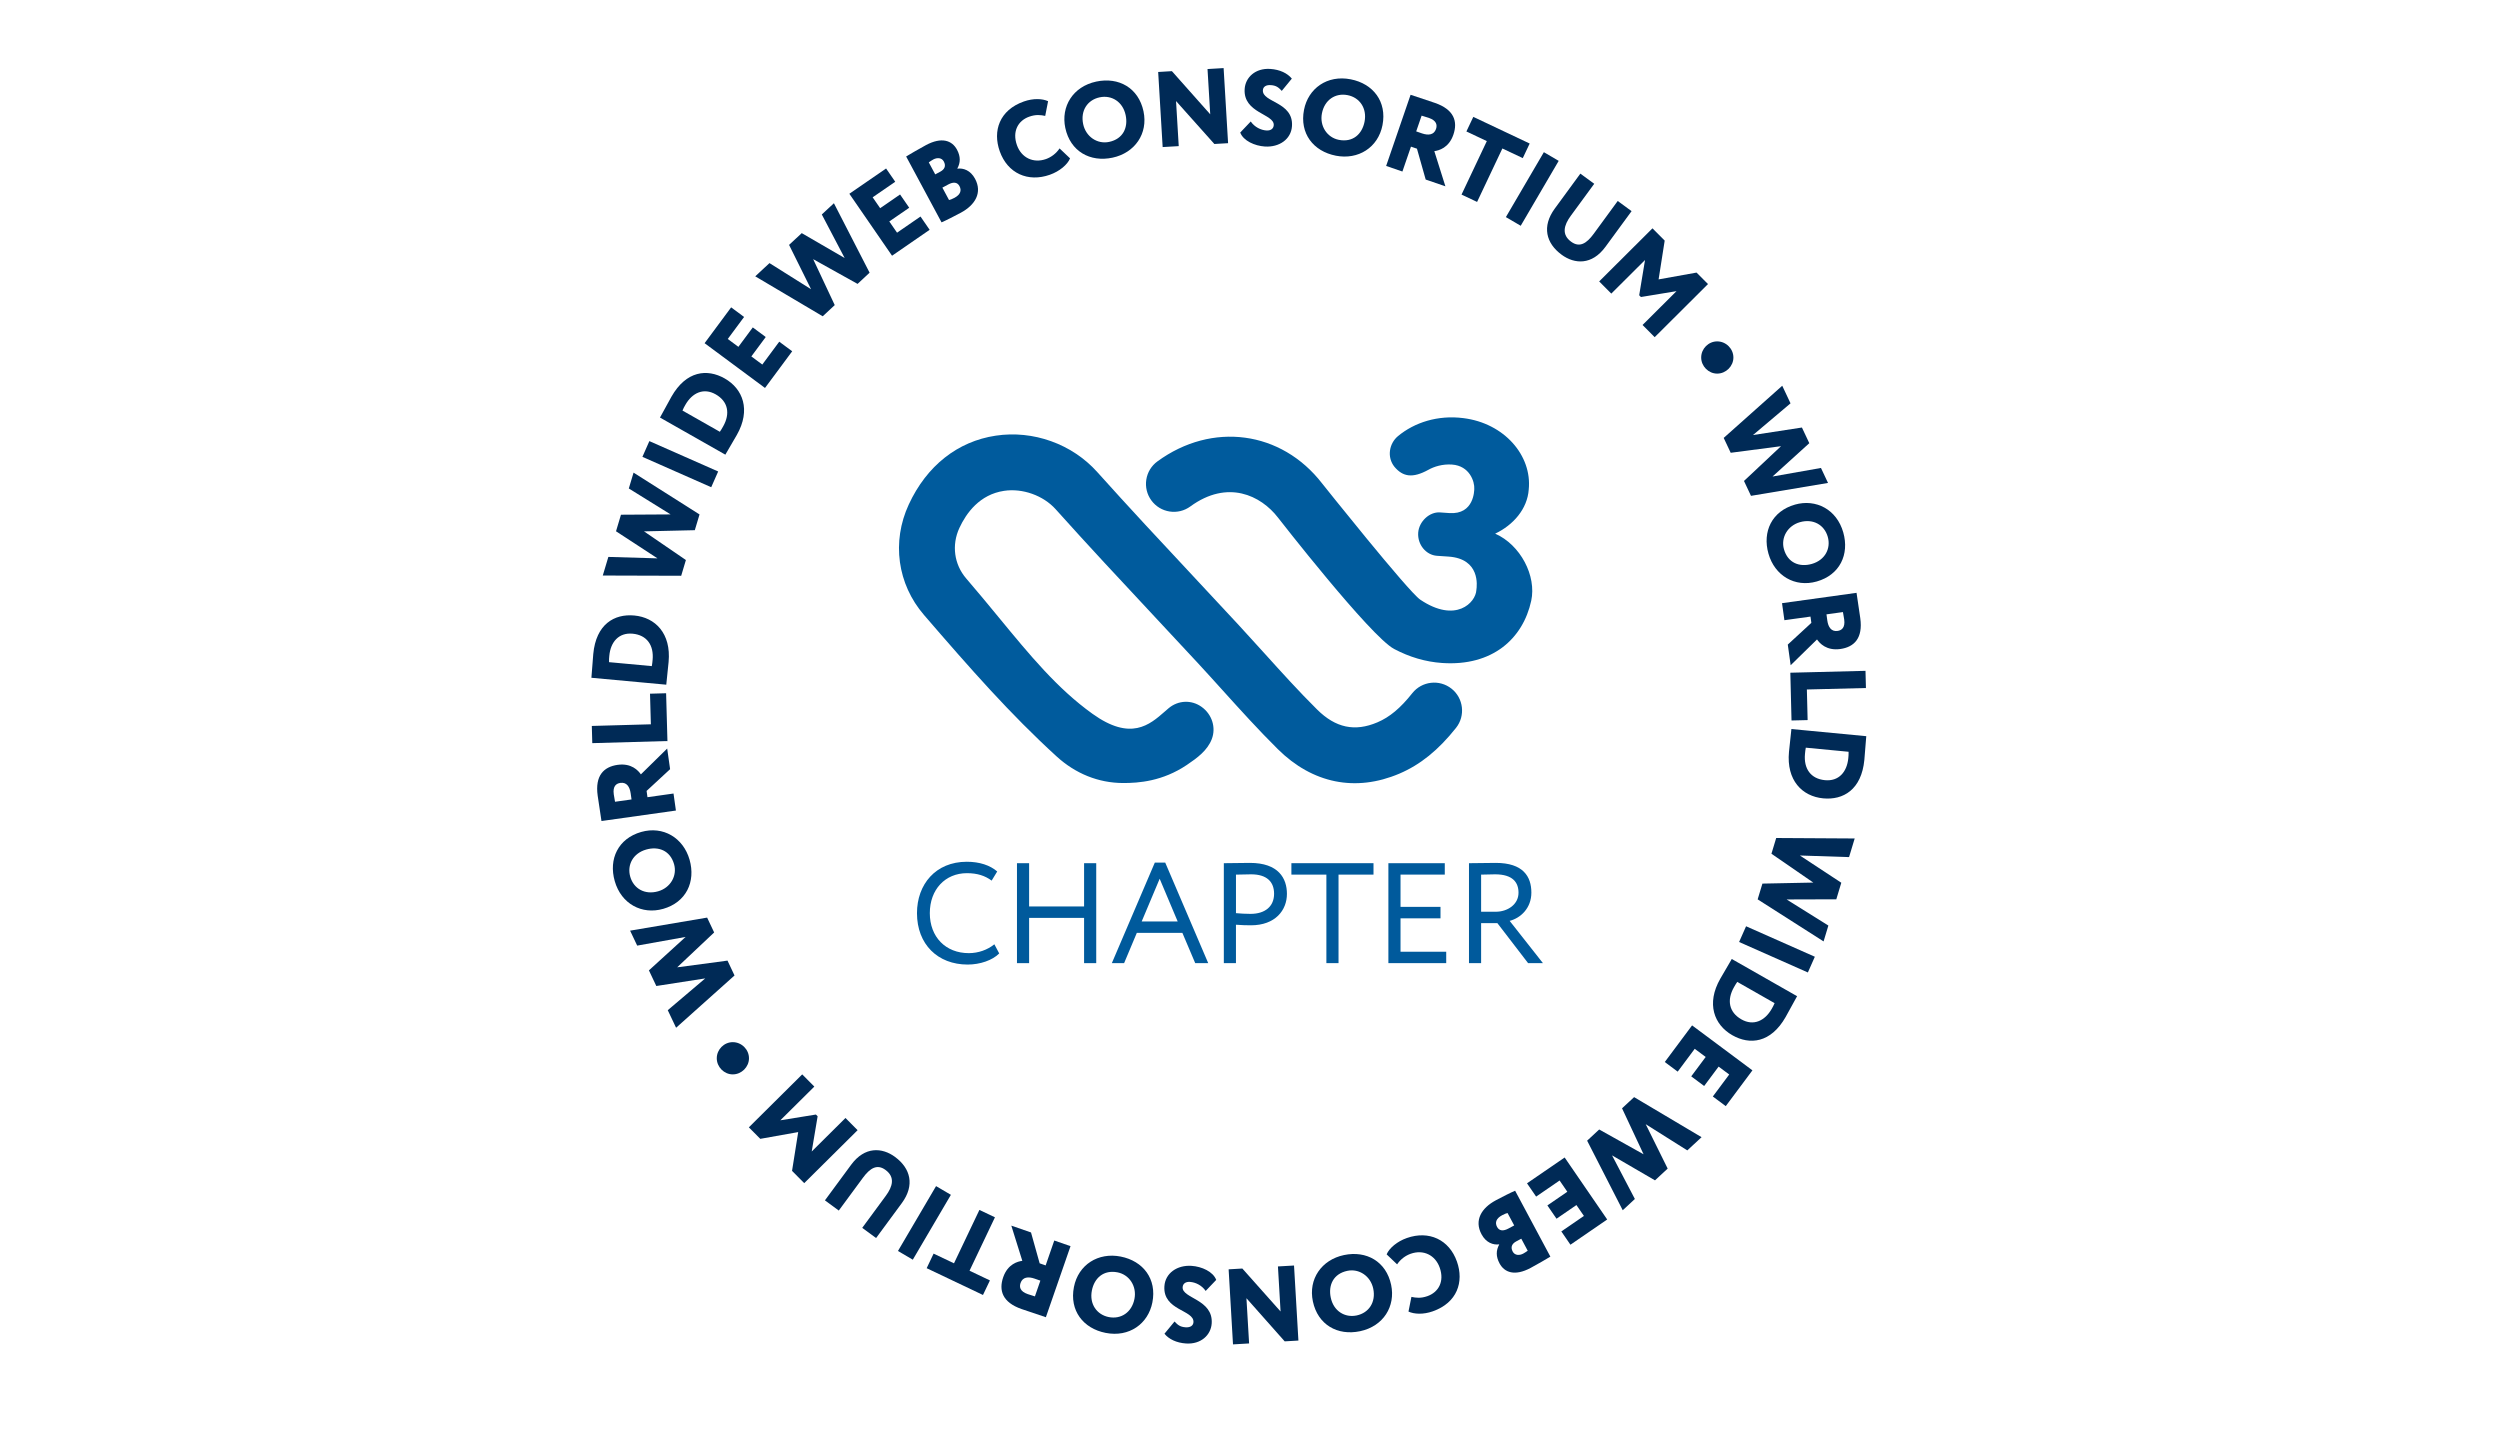
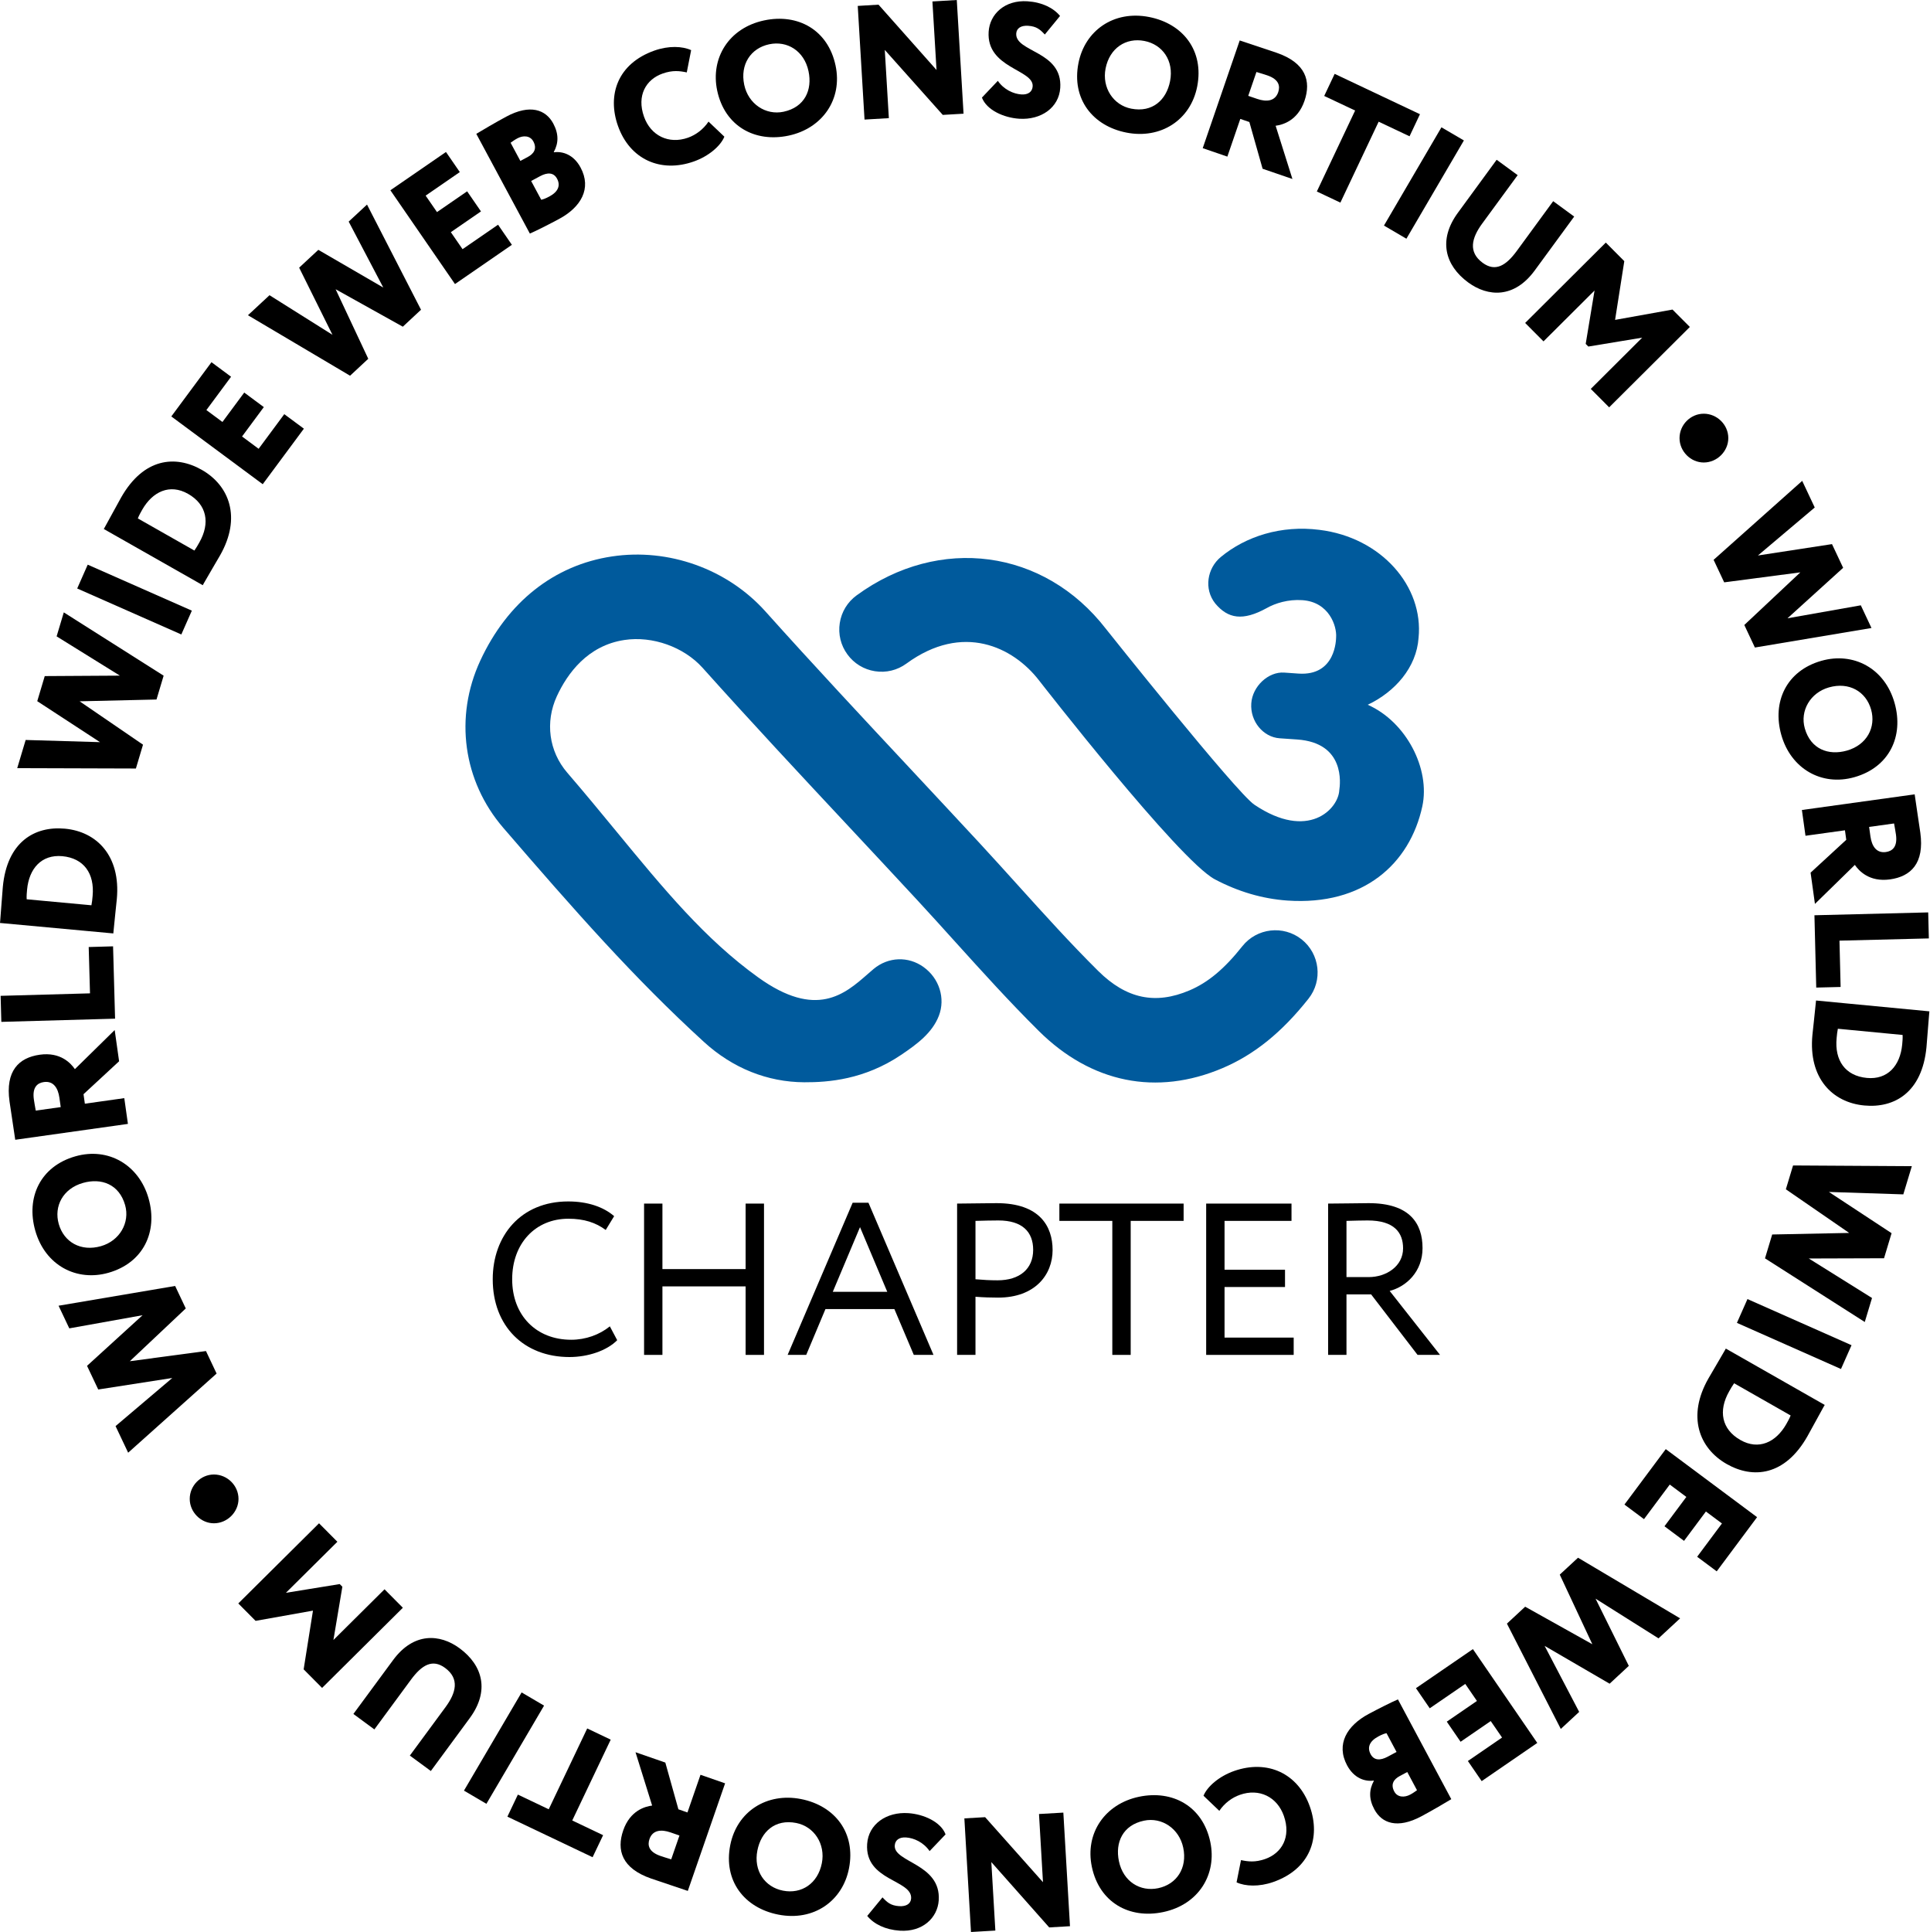
- <svg xmlns="http://www.w3.org/2000/svg" id="Layer_1" width="175" height="100" version="1.1" viewBox="0 0 175 100">
-   <defs>
-     <style>
-       .st0 {
-         fill: #005b9d;
-       }
- 
-       .st1 {
-         fill: #002a56;
-       }
- 
-       .st2 {
-         fill: #005a9c;
-       }
-     </style>
-   </defs>
-   <g>
-     <g>
-       <path class="st2" d="M69.946,66.74c-.47.479-1.34.779-2.209.779-2.099,0-3.548-1.419-3.548-3.598,0-2.009,1.299-3.598,3.488-3.598.899,0,1.629.249,2.128.68l-.39.64c-.459-.34-.999-.521-1.729-.521-1.52,0-2.599,1.14-2.599,2.799,0,1.669,1.109,2.799,2.729,2.799.67,0,1.309-.23,1.789-.62l.34.64Z" />
-       <path class="st2" d="M75.886,64.252h-3.848v3.168h-.85v-6.996h.85v3.028h3.848v-3.028h.85v6.996h-.85v-3.168Z" />
-       <path class="st2" d="M80.837,60.383h.729l3.009,7.036h-.91l-.899-2.119h-3.188l-.89,2.119h-.859l3.008-7.036ZM79.918,64.502h2.519l-1.26-2.989-1.259,2.989Z" />
-       <path class="st2" d="M85.668,67.42v-6.996c.39,0,1.389-.021,1.828-.021,1.999,0,2.589,1.08,2.589,2.169,0,1.14-.81,2.199-2.519,2.199-.279,0-.699-.01-1.049-.04v2.688h-.85ZM86.518,61.223v2.698c.34.03.669.05,1.019.05,1.03,0,1.649-.529,1.649-1.409,0-.829-.5-1.359-1.609-1.359-.279,0-.729.01-1.059.021Z" />
-       <path class="st2" d="M90.398,60.423h5.747v.8h-2.448v6.196h-.85v-6.196h-2.449v-.8Z" />
-       <path class="st2" d="M97.188,60.423h3.947v.8h-3.098v2.259h2.798v.799h-2.798v2.339h3.198v.8h-4.048v-6.996Z" />
-       <path class="st2" d="M102.829,67.42v-6.996c.39,0,1.679-.021,1.879-.021,1.908,0,2.488.95,2.488,2.079,0,1.09-.75,1.779-1.52,1.979l2.329,2.958h-1.039l-2.149-2.799h-1.139v2.799h-.85ZM103.678,61.223v2.599h1.029c.81,0,1.589-.5,1.589-1.33,0-.719-.399-1.289-1.64-1.289-.22,0-.649.01-.979.021Z" />
+ <svg xmlns="http://www.w3.org/2000/svg" id="Layer_1" width="59.933" height="60" version="1.1" viewBox="0 0 59.933 60">
+   <defs id="defs2929" />
+   <g id="g28" transform="matrix(0.6715809,0,0,0.6715809,-27.80222,-3.200479)">
+     <g id="g20">
+       <path d="M 69.946,66.74 C 69.476,67.219 68.606,67.519 67.737,67.519 65.638,67.519 64.189,66.1 64.189,63.922 64.189,61.913 65.488,60.324 67.677,60.324 68.577,60.324 69.306,60.573 69.805,61.004 L 69.415,61.643 C 68.956,61.303 68.416,61.123 67.687,61.123 66.167,61.123 65.088,62.262 65.088,63.922 65.088,65.59 66.198,66.72 67.817,66.72 68.487,66.72 69.125,66.49 69.606,66.1 Z" id="path6" />
+       <path d="M 75.886,64.252 H 72.038 V 67.42 H 71.189 V 60.423 H 72.038 V 63.452 H 75.886 V 60.423 H 76.736 V 67.42 H 75.886 Z" id="path8" />
+       <path d="M 80.837,60.383 H 81.567 L 84.576,67.42 H 83.665 L 82.766,65.3 H 79.579 L 78.689,67.42 H 77.829 L 80.837,60.383 Z M 79.918,64.502 H 82.437 L 81.177,61.512 Z" id="path10" />
+       <path d="M 85.668,67.42 V 60.423 C 86.058,60.423 87.057,60.403 87.496,60.403 89.496,60.403 90.085,61.483 90.085,62.572 90.085,63.712 89.276,64.771 87.567,64.771 87.288,64.771 86.868,64.761 86.518,64.731 V 67.42 H 85.668 Z M 86.518,61.223 V 63.922 C 86.858,63.952 87.187,63.971 87.537,63.971 88.567,63.971 89.186,63.442 89.186,62.562 89.186,61.733 88.686,61.203 87.577,61.203 87.297,61.203 86.847,61.213 86.518,61.223 Z" id="path12" />
+       <path d="M 90.398,60.423 H 96.145 V 61.223 H 93.697 V 67.42 H 92.847 V 61.223 H 90.398 Z" id="path14" />
+       <path d="M 97.188,60.423 H 101.135 V 61.223 H 98.038 V 63.482 H 100.835 V 64.281 H 98.038 V 66.62 H 101.236 V 67.42 H 97.188 Z" id="path16" />
+       <path d="M 102.829,67.42 V 60.423 C 103.218,60.423 104.507,60.403 104.707,60.403 106.616,60.403 107.196,61.353 107.196,62.482 107.196,63.572 106.446,64.261 105.676,64.462 L 108.005,67.42 H 106.966 L 104.817,64.621 H 103.678 V 67.42 H 102.829 Z M 103.678,61.223 V 63.822 H 104.707 C 105.517,63.822 106.296,63.322 106.296,62.492 106.296,61.773 105.897,61.203 104.657,61.203 104.437,61.203 104.007,61.213 103.678,61.223 Z" id="path18" />
    </g>
-     <g>
-       <path class="st0" d="M101.605,48.206c-.843-.669-2.075-.527-2.744.316-.829,1.046-1.582,1.675-2.441,2.041-1.584.674-2.926.389-4.223-.897-1.272-1.26-2.511-2.632-3.713-3.963-.588-.651-1.177-1.303-1.774-1.948-1.019-1.101-2.044-2.198-3.068-3.295l-.09-.097c-2.227-2.383-4.529-4.848-6.749-7.324-1.761-1.964-4.481-2.937-7.098-2.543-2.675.4-4.838,2.112-6.091,4.819-1.207,2.607-.799,5.57,1.065,7.732,3.279,3.803,6.045,6.947,9.285,9.904,1.325,1.209,2.928,1.852,4.635,1.861,1.108.005,2.777-.12,4.48-1.266.746-.502,1.44-1.018,1.745-1.806.311-.806.021-1.733-.708-2.256-.706-.509-1.634-.473-2.307.087-.085.071-.177.152-.278.24-1.059.927-2.376,2.081-5.061.153-2.461-1.767-4.366-4.083-6.573-6.766-.72-.874-1.464-1.778-2.26-2.702-.85-.986-1.034-2.342-.479-3.541.484-1.043,1.417-2.341,3.126-2.596,1.294-.195,2.745.323,3.612,1.288,2.239,2.498,4.558,4.982,6.801,7.383,1.051,1.125,2.102,2.251,3.148,3.38.586.633,1.164,1.273,1.751,1.923,1.232,1.364,2.506,2.774,3.852,4.107,2.429,2.407,5.448,3.017,8.506,1.716,1.468-.627,2.73-1.645,3.969-3.207.668-.842.527-2.073-.316-2.743Z" />
-       <path class="st0" d="M104.661,37.356c1.263-.599,2.256-1.726,2.351-3.093.24-2.374-1.714-4.645-4.589-4.996-1.765-.224-3.403.299-4.564,1.261-.621.516-.788,1.472-.25,2.145.588.701,1.266.824,2.376.214.398-.226.996-.414,1.653-.368,1.24.086,1.595,1.203,1.561,1.711-.005.075.002,1.805-1.744,1.685l-.659-.046c-.734-.05-1.467.636-1.522,1.42-.059.835.552,1.564,1.312,1.617l.81.055c2.228.154,1.995,2.045,1.949,2.348-.043.869-1.439,2.344-3.928.667-.844-.568-6.868-8.134-6.868-8.134-2.854-3.69-7.704-4.34-11.53-1.544-.421.308-.698.761-.778,1.277-.079.515.046,1.031.353,1.452.308.421.761.698,1.276.778.518.08,1.032-.046,1.453-.353,2.611-1.907,4.938-.771,6.134.777,0,0,6.467,8.318,8.132,9.199,1.08.572,2.208.902,3.355.981,3.519.243,5.662-1.696,6.241-4.352.379-1.741-.747-3.917-2.524-4.702Z" />
+     <g id="g26">
+       <path d="M 101.605,48.206 C 100.761,47.536 99.53,47.679 98.861,48.522 98.031,49.568 97.278,50.197 96.419,50.563 94.836,51.237 93.494,50.952 92.196,49.667 90.924,48.407 89.685,47.034 88.483,45.704 87.895,45.053 87.306,44.401 86.71,43.756 85.69,42.655 84.665,41.559 83.641,40.461 L 83.551,40.364 C 81.324,37.981 79.022,35.516 76.802,33.04 75.041,31.076 72.321,30.103 69.704,30.497 67.029,30.897 64.866,32.609 63.613,35.316 62.405,37.923 62.814,40.886 64.678,43.048 67.957,46.851 70.723,49.995 73.963,52.952 75.288,54.161 76.891,54.804 78.598,54.813 79.706,54.818 81.375,54.693 83.078,53.547 83.824,53.045 84.518,52.528 84.824,51.74 85.135,50.934 84.845,50.007 84.116,49.484 83.41,48.975 82.483,49.011 81.809,49.571 81.724,49.642 81.632,49.723 81.531,49.811 80.472,50.738 79.155,51.893 76.469,49.964 74.009,48.197 72.103,45.881 69.896,43.199 69.177,42.325 68.432,41.421 67.636,40.497 66.787,39.511 66.603,38.155 67.157,36.956 67.641,35.913 68.574,34.615 70.283,34.36 71.577,34.165 73.028,34.682 73.895,35.647 76.133,38.145 78.453,40.63 80.696,43.03 81.747,44.155 82.798,45.281 83.844,46.41 84.429,47.043 85.008,47.683 85.594,48.333 86.827,49.697 88.101,51.107 89.446,52.44 91.875,54.848 94.895,55.457 97.952,54.156 99.42,53.529 100.682,52.511 101.921,50.949 102.589,50.107 102.448,48.877 101.605,48.206 Z" id="path22" style="fill:#005a9c;fill-opacity:1" />
+       <path d="M 104.661,37.356 C 105.924,36.757 106.917,35.63 107.012,34.263 107.252,31.89 105.298,29.618 102.423,29.267 100.658,29.043 99.02,29.566 97.859,30.528 97.239,31.044 97.071,31.999 97.609,32.673 98.197,33.374 98.876,33.497 99.985,32.887 100.383,32.661 100.981,32.473 101.638,32.519 102.879,32.605 103.234,33.722 103.199,34.229 103.194,34.304 103.201,36.035 101.455,35.914 L 100.796,35.868 C 100.062,35.818 99.329,36.504 99.275,37.289 99.216,38.124 99.827,38.853 100.586,38.906 L 101.396,38.962 C 103.624,39.116 103.391,41.007 103.345,41.309 103.301,42.179 101.906,43.654 99.417,41.977 98.572,41.408 92.549,33.843 92.549,33.843 89.695,30.153 84.846,29.503 81.019,32.298 80.598,32.606 80.321,33.059 80.241,33.575 80.161,34.09 80.286,34.607 80.594,35.027 80.901,35.448 81.355,35.725 81.87,35.805 82.388,35.886 82.902,35.76 83.323,35.452 85.933,33.545 88.26,34.682 89.457,36.229 89.457,36.229 95.924,44.547 97.589,45.428 98.669,46 99.797,46.33 100.944,46.41 104.463,46.653 106.606,44.714 107.185,42.058 107.564,40.317 106.438,38.141 104.661,37.356 Z" id="path24" style="fill:#005a9c;fill-opacity:1" />
    </g>
  </g>
-   <g>
-     <polygon class="st1" points="50.925 67.242 47.403 67.712 49.991 65.272 49.499 64.232 44.107 65.146 44.603 66.193 47.993 65.585 45.424 67.926 45.942 69.02 49.367 68.488 46.743 70.713 47.326 71.943 51.417 68.283 50.925 67.242" />
-     <path class="st1" d="M46.417,63.622c1.615-.46,2.292-1.897,1.854-3.439-.44-1.541-1.853-2.383-3.387-1.946-1.614.46-2.292,1.897-1.853,3.438.459,1.615,1.918,2.365,3.386,1.946ZM44.116,61.367c-.233-.819.192-1.635,1.118-1.899.854-.243,1.677.062,1.951,1.025.231.81-.249,1.652-1.118,1.899-.927.264-1.712-.185-1.951-1.025Z" />
-     <path class="st1" d="M47.147,55.547l-1.824.257-.062-.439,1.646-1.523-.204-1.444-1.841,1.808c-.181-.263-.66-.803-1.627-.667-.961.136-1.597.741-1.397,2.163.021.149.224,1.48.265,1.77l5.211-.734-.168-1.191ZM43.052,56.123c-.042-.244-.063-.34-.088-.519-.081-.573.174-.761.464-.801.439-.062.653.272.718.727l.061.431-1.155.162Z" />
-     <polygon class="st1" points="46.628 48.527 45.501 48.559 45.561 50.701 41.427 50.816 41.46 52.02 46.721 51.872 46.628 48.527" />
-     <path class="st1" d="M46.652,47.802c.046-.501.124-1.189.15-1.467.185-2-.936-3.116-2.403-3.25-1.393-.129-2.678.606-2.871,2.702-.032.344-.095,1.275-.121,1.552l-.009.105,5.242.484.012-.127ZM45.682,46.195c-.016.172-.026.277-.055.433l-2.995-.277c-.009-.151.007-.317.019-.444.09-.974.664-1.637,1.631-1.549.996.093,1.497.803,1.401,1.836Z" />
-     <polygon class="st1" points="48.013 39.202 45.081 37.196 48.637 37.113 48.967 36.011 44.349 33.084 44.017 34.193 46.943 36.009 43.468 36.03 43.121 37.19 46.024 39.085 42.585 38.984 42.195 40.287 47.684 40.304 48.013 39.202" />
-     <rect class="st1" x="47.018" y="29.859" width="1.204" height="5.265" transform="translate(-1.33436 62.93459) rotate(-66.18191)" />
-     <path class="st1" d="M50.838,31.717c.25-.438.604-1.032.742-1.274.991-1.746.429-3.224-.853-3.952-1.216-.69-2.688-.55-3.728,1.281-.171.301-.612,1.123-.749,1.364l-.052.092,4.577,2.599.063-.111ZM50.39,30.225l-2.616-1.486c.054-.141.136-.286.199-.396.483-.85,1.281-1.219,2.124-.739.87.494,1.033,1.348.52,2.25-.085.15-.137.241-.227.371Z" />
-     <polygon class="st1" points="55.454 24.589 54.547 23.918 53.361 25.519 52.594 24.95 53.601 23.591 52.695 22.919 51.687 24.279 50.944 23.728 52.086 22.187 51.18 21.515 49.322 24.023 53.55 27.157 55.454 24.589" />
-     <polygon class="st1" points="58.432 21.357 56.922 18.141 60.03 19.873 60.872 19.089 58.374 14.226 57.526 15.013 59.127 18.063 56.122 16.319 55.235 17.143 56.776 20.248 53.864 18.417 52.867 19.343 57.59 22.14 58.432 21.357" />
-     <polygon class="st1" points="65.075 16.087 64.435 15.157 62.793 16.288 62.251 15.502 63.645 14.542 63.005 13.613 61.611 14.573 61.086 13.812 62.666 12.723 62.026 11.794 59.455 13.564 62.443 17.901 65.075 16.087" />
-     <path class="st1" d="M67.259,14.89c1.007-.541,1.517-1.404.994-2.378-.321-.597-.827-.76-1.232-.705l-.007-.013c.224-.41.234-.835-.025-1.319-.346-.642-1.07-.91-2.176-.315-.504.271-1.132.643-1.383.794l2.478,4.611c.286-.12.909-.438,1.352-.676ZM67.164,13.028c.168.312.058.601-.353.821-.199.107-.295.133-.379.153l-.466-.868.411-.221c.344-.185.631-.177.787.114ZM65.467,12.208l-.452-.841c.112-.077.184-.133.317-.205.259-.14.586-.136.735.142.181.338.024.568-.248.714l-.352.189Z" />
-     <path class="st1" d="M73.492,12.232c.673-.238,1.233-.707,1.412-1.146l-.734-.697c-.245.366-.595.617-.949.744-.893.315-1.723-.092-2.035-.971-.346-.978.091-1.723.857-1.994.468-.166.794-.122,1.122-.055l.201-1.029c-.4-.185-1.041-.213-1.7.021-1.708.605-2.189,2.06-1.684,3.484.548,1.545,1.973,2.188,3.51,1.643Z" />
-     <path class="st1" d="M77.875,11.037c1.567-.334,2.502-1.686,2.17-3.246-.349-1.641-1.737-2.415-3.304-2.081-1.641.349-2.488,1.751-2.17,3.246.35,1.641,1.737,2.415,3.304,2.081ZM76.976,6.813c.832-.177,1.618.302,1.819,1.244.185.868-.176,1.668-1.155,1.876-.824.176-1.63-.36-1.818-1.243-.201-.942.3-1.695,1.154-1.877Z" />
-     <polygon class="st1" points="84.526 4.833 84.716 8.002 82.033 4.981 81.072 5.039 81.386 10.295 82.511 10.229 82.323 7.074 85.005 10.079 85.966 10.023 85.653 4.766 84.526 4.833" />
-     <path class="st1" d="M88.642,9.133c-.368-.025-.815-.227-1.09-.629l-.736.774c.218.579,1.016.933,1.722.978,1.014.066,1.842-.513,1.901-1.429.111-1.711-2.094-1.644-2.037-2.514.015-.24.22-.378.55-.355.39.024.555.171.772.404l.704-.859c-.307-.374-.833-.634-1.508-.678-1.051-.068-1.742.595-1.794,1.406-.11,1.696,2.087,1.741,2.036,2.529-.016.248-.207.394-.521.374Z" />
-     <path class="st1" d="M93.504,10.898c1.573.308,2.964-.57,3.27-2.136.322-1.646-.651-2.902-2.224-3.21-1.646-.323-2.976.637-3.269,2.135-.322,1.647.651,2.903,2.224,3.21ZM92.535,7.934c.185-.945.941-1.442,1.798-1.274.835.163,1.37.912,1.186,1.857-.17.871-.816,1.466-1.798,1.273-.827-.162-1.359-.971-1.186-1.857Z" />
-     <path class="st1" d="M98.767,10.265l.42.143.611,2.16,1.38.474-.776-2.462c.317-.043,1.016-.225,1.334-1.15.315-.918.064-1.76-1.296-2.228-.142-.048-1.421-.472-1.699-.567l-1.711,4.981,1.139.391.599-1.743ZM99.513,8.095c.237.073.333.098.503.156.548.188.6.501.505.779-.145.42-.54.458-.974.31l-.413-.142.379-1.103Z" />
-     <polygon class="st1" points="106.595 11.068 107.077 10.047 103.131 8.181 102.648 9.203 104.078 9.877 102.307 13.621 103.396 14.135 105.166 10.393 106.595 11.068" />
-     <rect class="st1" x="104.628" y="12.627" width="5.265" height="1.203" transform="translate(41.66811 99.12075) rotate(-59.6634)" />
-     <path class="st1" d="M109.312,17.83c.911.667,2.123.743,3.073-.557l1.826-2.493-.971-.711-1.683,2.3c-.498.68-.989.982-1.578.551-.679-.498-.512-1.148-.027-1.81l1.644-2.245-.971-.711-1.794,2.451c-.911,1.245-.61,2.425.482,3.224Z" />
-     <polygon class="st1" points="112.791 20.552 115.152 18.2 114.743 20.668 114.865 20.791 117.356 20.38 114.978 22.749 115.828 23.602 119.56 19.885 118.758 19.081 116.102 19.558 116.528 16.842 115.673 15.983 111.942 19.7 112.791 20.552" />
-     <polygon class="st1" points="121.149 31.695 124.671 31.233 122.079 33.667 122.569 34.709 127.961 33.806 127.468 32.757 124.077 33.357 126.651 31.023 126.135 29.927 122.709 30.453 125.337 28.234 124.757 27.002 120.659 30.654 121.149 31.695" />
-     <path class="st1" d="M125.647,35.323c-1.613.458-2.293,1.892-1.855,3.433.437,1.541,1.848,2.383,3.381,1.948,1.614-.458,2.293-1.893,1.856-3.434-.457-1.613-1.913-2.364-3.382-1.948ZM127.944,37.578c.232.817-.193,1.634-1.119,1.897-.853.242-1.675-.064-1.948-1.027-.23-.81.251-1.65,1.119-1.896.926-.263,1.71.187,1.948,1.026Z" />
-     <path class="st1" d="M124.909,43.414l1.825-.253.061.44-1.65,1.52.201,1.445,1.845-1.805c.18.263.658.804,1.627.67.961-.134,1.599-.739,1.401-2.162-.02-.149-.221-1.48-.261-1.771l-5.216.724.166,1.192ZM129.006,42.845c.042.245.063.341.088.519.079.574-.176.761-.466.802-.44.061-.653-.274-.716-.729l-.059-.432,1.154-.16Z" />
-     <polygon class="st1" points="125.406 50.434 126.534 50.406 126.481 48.264 130.615 48.161 130.585 46.958 125.323 47.09 125.406 50.434" />
-     <path class="st1" d="M125.397,51.032l-.012.127c-.048.502-.129,1.189-.156,1.467-.19,2.0.927,3.12,2.395,3.259,1.393.133,2.68-.598,2.881-2.695.033-.344.099-1.276.125-1.552l.01-.105-5.243-.501ZM129.382,53.068c-.093.974-.67,1.637-1.636,1.544-.996-.095-1.496-.808-1.397-1.841.017-.173.026-.278.057-.434l2.995.287c.008.151-.007.316-.019.444Z" />
-     <polygon class="st1" points="124.001 59.762 126.93 61.78 123.369 61.852 123.036 62.955 127.651 65.899 127.986 64.789 125.062 62.962 128.542 62.951 128.891 61.792 125.992 59.885 129.434 59.997 129.828 58.693 124.334 58.66 124.001 59.762" />
-     <rect class="st1" x="123.786" y="63.824" width="1.204" height="5.265" transform="translate(13.23194 153.2494) rotate(-66.09787)" />
-     <path class="st1" d="M121.161,67.24c-.25.438-.605,1.031-.743,1.274-.994,1.744-.434,3.223.846,3.952,1.215.693,2.688.555,3.73-1.275.171-.301.613-1.122.751-1.364l.053-.092-4.575-2.606-.063.111ZM121.608,68.732l2.614,1.489c-.055.142-.138.286-.201.398-.484.849-1.282,1.217-2.125.736-.869-.495-1.031-1.35-.517-2.251.086-.15.138-.242.229-.372Z" />
-     <polygon class="st1" points="116.535 74.341 117.439 75.015 118.631 73.416 119.398 73.988 118.386 75.345 119.291 76.02 120.303 74.662 121.045 75.215 119.898 76.755 120.803 77.429 122.67 74.924 118.446 71.777 116.535 74.341" />
-     <polygon class="st1" points="113.543 77.581 115.05 80.8 111.943 79.064 111.099 79.847 113.591 84.717 114.441 83.929 112.843 80.876 115.849 82.625 116.737 81.801 115.199 78.693 118.111 80.528 119.11 79.603 114.388 76.799 113.543 77.581" />
-     <polygon class="st1" points="106.891 82.832 107.529 83.762 109.172 82.635 109.712 83.423 108.317 84.38 108.956 85.31 110.35 84.353 110.874 85.115 109.293 86.2 109.931 87.13 112.503 85.364 109.526 81.025 106.891 82.832" />
-     <path class="st1" d="M104.704,84.024c-1.007.539-1.519,1.401-.998,2.375.319.596.825.761,1.231.706l.007.013c-.224.41-.236.835.023,1.318.344.643,1.068.913,2.175.32.504-.269,1.133-.64,1.384-.792l-2.468-4.614c-.286.12-.91.436-1.354.673ZM104.795,85.885c-.166-.312-.057-.6.355-.82.198-.107.295-.133.38-.152l.464.868-.411.22c-.345.184-.631.176-.788-.116ZM106.49,86.709l.45.842c-.112.077-.185.133-.317.203-.259.138-.586.135-.734-.144-.18-.338-.023-.568.25-.714l.351-.188Z" />
-     <path class="st1" d="M98.479,86.662c-.673.236-1.234.705-1.414,1.144l.732.698c.246-.365.596-.616.951-.741.893-.315,1.723.094,2.033.974.344.978-.095,1.724-.862,1.993-.467.164-.794.12-1.12.052l-.205,1.028c.4.186,1.04.216,1.7-.017,1.71-.602,2.194-2.056,1.692-3.481-.544-1.546-1.967-2.193-3.507-1.65Z" />
-     <path class="st1" d="M94.078,87.854c-1.568.331-2.506,1.682-2.177,3.243.346,1.642,1.733,2.419,3.302,2.088,1.641-.346,2.492-1.747,2.177-3.243-.346-1.641-1.732-2.418-3.301-2.088ZM94.969,92.081c-.832.175-1.619-.305-1.816-1.247-.183-.869.178-1.668,1.158-1.875.825-.174,1.63.364,1.816,1.247.198.942-.304,1.694-1.158,1.875Z" />
-     <polygon class="st1" points="89.456 88.651 89.64 91.804 86.964 88.797 86.004 88.853 86.31 94.107 87.437 94.041 87.251 90.875 89.928 93.895 90.889 93.839 90.582 88.586 89.456 88.651" />
-     <path class="st1" d="M83.307,89.735c.368.024.815.228,1.09.631l.738-.773c-.218-.581-1.016-.936-1.722-.983-1.014-.068-1.844.51-1.905,1.426-.114,1.713,2.093,1.648,2.034,2.52-.016.24-.221.378-.552.355-.389-.026-.554-.173-.772-.406l-.706.857c.307.375.833.637,1.508.682,1.051.069,1.745-.593,1.799-1.404.113-1.697-2.087-1.747-2.034-2.536.017-.248.207-.393.523-.372Z" />
-     <path class="st1" d="M78.447,87.959c-1.572-.309-2.964.567-3.272,2.131-.324,1.646.647,2.902,2.22,3.212,1.645.325,2.976-.632,3.271-2.13.325-1.646-.646-2.903-2.219-3.213ZM79.412,90.924c-.186.945-.943,1.44-1.799,1.271-.834-.165-1.368-.913-1.182-1.858.171-.871.817-1.464,1.798-1.272.827.163,1.357.973,1.183,1.859Z" />
-     <path class="st1" d="M73.196,88.579l-.42-.146-.605-2.161-1.379-.478.77,2.465c-.317.041-1.016.221-1.337,1.144-.318.918-.068,1.76,1.289,2.231.142.049,1.42.476,1.697.572l1.726-4.975-1.138-.395-.603,1.742ZM72.444,90.747c-.237-.075-.332-.1-.502-.159-.548-.19-.599-.502-.503-.779.145-.42.54-.458.974-.308l.413.143-.382,1.102Z" />
-     <polygon class="st1" points="68.559 84.694 66.779 88.432 65.352 87.753 64.867 88.773 68.808 90.649 69.294 89.63 67.867 88.95 69.646 85.212 68.559 84.694" />
-     <rect class="st1" x="62.077" y="85.001" width="5.266" height="1.204" transform="translate(-41.8745 98.05442) rotate(-59.57622)" />
-     <path class="st1" d="M62.655,80.986c-.909-.669-2.121-.748-3.076.549l-1.834,2.49.97.714,1.691-2.297c.5-.678.993-.979,1.58-.546.679.5.508,1.15.022,1.81l-1.652,2.243.97.714,1.803-2.448c.915-1.243.617-2.424-.474-3.228Z" />
-     <polygon class="st1" points="59.184 78.259 56.82 80.605 57.234 78.14 57.112 78.018 54.623 78.422 57.003 76.061 56.155 75.207 52.42 78.914 53.22 79.719 55.874 79.246 55.443 81.961 56.296 82.82 60.032 79.113 59.184 78.259" />
-     <path class="st1" d="M51.294,72.951c-.609,0-1.12.511-1.12,1.128,0,.609.511,1.128,1.12,1.128.616,0,1.135-.519,1.135-1.128,0-.617-.519-1.128-1.135-1.128Z" />
-     <path class="st1" d="M119.083,25.025c0,.609.511,1.128,1.12,1.128.616,0,1.135-.519,1.135-1.128,0-.617-.519-1.128-1.135-1.128-.609,0-1.12.511-1.12,1.128Z" />
+   <g id="g122" transform="matrix(0.6715809,0,0,0.6715809,-27.80222,-3.200479)">
+     <polygon points="49.499,64.232 44.107,65.146 44.603,66.193 47.993,65.585 45.424,67.926 45.942,69.02 49.367,68.488 46.743,70.713 47.326,71.943 51.417,68.283 50.925,67.242 47.403,67.712 49.991,65.272 " id="polygon30" />
+     <path d="M 46.417,63.622 C 48.031,63.162 48.709,61.725 48.27,60.183 47.831,58.642 46.417,57.8 44.883,58.238 43.269,58.698 42.591,60.134 43.03,61.676 43.49,63.29 44.948,64.041 46.417,63.622 Z M 44.116,61.367 C 43.883,60.548 44.308,59.732 45.234,59.468 46.088,59.224 46.91,59.53 47.185,60.492 47.415,61.303 46.935,62.144 46.067,62.392 45.14,62.656 44.355,62.207 44.116,61.367 Z" id="path32" />
+     <path d="M 47.147,55.547 45.323,55.804 45.261,55.365 46.907,53.842 46.703,52.398 44.862,54.206 C 44.681,53.943 44.203,53.402 43.235,53.539 42.274,53.675 41.639,54.281 41.839,55.702 41.859,55.852 42.063,57.182 42.103,57.472 L 47.315,56.738 47.147,55.547 Z M 43.052,56.123 C 43.01,55.879 42.989,55.784 42.964,55.604 42.883,55.031 43.138,54.843 43.428,54.803 43.867,54.741 44.082,55.075 44.146,55.529 L 44.207,55.961 43.052,56.123 Z" id="path34" />
+     <polygon points="41.427,50.816 41.46,52.02 46.721,51.872 46.628,48.527 45.501,48.559 45.561,50.701 " id="polygon36" />
+     <path d="M 46.652,47.802 C 46.698,47.301 46.776,46.613 46.802,46.336 46.986,44.336 45.866,43.22 44.399,43.086 43.006,42.957 41.721,43.692 41.528,45.788 41.496,46.133 41.433,47.063 41.408,47.341 L 41.398,47.446 46.64,47.93 46.652,47.802 Z M 45.682,46.195 C 45.666,46.367 45.657,46.472 45.627,46.628 L 42.632,46.351 C 42.623,46.2 42.638,46.034 42.65,45.907 42.74,44.934 43.315,44.27 44.281,44.358 45.277,44.451 45.778,45.161 45.682,46.195 Z" id="path38" />
+     <polygon points="48.967,36.011 44.349,33.084 44.017,34.193 46.943,36.009 43.468,36.03 43.121,37.19 46.024,39.085 42.585,38.984 42.195,40.287 47.684,40.304 48.013,39.202 45.081,37.196 48.637,37.113 " id="polygon40" />
+     <rect x="47.018" y="29.859" width="1.204" height="5.265" transform="rotate(-66.18191,47.62021,32.4911)" id="rect42" />
+     <path d="M 50.838,31.717 C 51.088,31.278 51.442,30.684 51.58,30.442 52.572,28.696 52.01,27.219 50.728,26.491 49.512,25.801 48.04,25.941 47,27.772 46.829,28.073 46.388,28.895 46.251,29.136 L 46.199,29.228 50.776,31.827 50.838,31.717 Z M 50.39,30.225 47.774,28.739 C 47.828,28.598 47.91,28.453 47.973,28.342 48.456,27.493 49.254,27.123 50.097,27.603 50.967,28.097 51.13,28.951 50.617,29.853 50.532,30.003 50.48,30.095 50.39,30.225 Z" id="path44" />
+     <polygon points="52.594,24.95 53.601,23.591 52.695,22.919 51.687,24.279 50.944,23.728 52.086,22.187 51.18,21.515 49.322,24.023 53.55,27.157 55.454,24.589 54.547,23.918 53.361,25.519 " id="polygon46" />
+     <polygon points="60.872,19.089 58.374,14.226 57.526,15.013 59.127,18.063 56.122,16.319 55.235,17.143 56.776,20.248 53.864,18.417 52.867,19.343 57.59,22.14 58.432,21.357 56.922,18.141 60.03,19.873 " id="polygon48" />
+     <polygon points="62.251,15.502 63.645,14.542 63.005,13.613 61.611,14.573 61.086,13.812 62.666,12.723 62.026,11.794 59.455,13.564 62.443,17.901 65.075,16.087 64.435,15.157 62.793,16.288 " id="polygon50" />
+     <path d="M 67.259,14.89 C 68.266,14.349 68.776,13.486 68.252,12.513 67.932,11.916 67.426,11.753 67.02,11.808 L 67.013,11.795 C 67.237,11.385 67.247,10.96 66.988,10.476 66.642,9.835 65.918,9.566 64.812,10.161 64.308,10.432 63.68,10.804 63.429,10.955 L 65.906,15.566 C 66.192,15.446 66.816,15.128 67.259,14.89 Z M 67.164,13.028 C 67.331,13.34 67.222,13.629 66.811,13.85 66.612,13.957 66.516,13.983 66.432,14.003 L 65.966,13.135 66.377,12.914 C 66.721,12.729 67.007,12.737 67.164,13.028 Z M 65.467,12.208 65.015,11.367 C 65.127,11.289 65.199,11.233 65.332,11.162 65.59,11.022 65.917,11.027 66.067,11.305 66.248,11.643 66.09,11.873 65.819,12.019 L 65.467,12.208 Z" id="path52" />
+     <path d="M 73.492,12.232 C 74.164,11.995 74.724,11.525 74.903,11.086 L 74.17,10.389 C 73.925,10.756 73.575,11.007 73.221,11.133 72.329,11.448 71.498,11.041 71.186,10.162 70.84,9.185 71.277,8.439 72.043,8.168 72.511,8.002 72.837,8.046 73.164,8.114 L 73.366,7.085 C 72.965,6.899 72.325,6.872 71.666,7.105 69.958,7.71 69.477,9.165 69.982,10.59 70.53,12.134 71.954,12.778 73.492,12.232 Z" id="path54" />
+     <path d="M 77.875,11.037 C 79.442,10.703 80.378,9.351 80.045,7.791 79.696,6.15 78.308,5.376 76.741,5.71 75.101,6.059 74.254,7.462 74.571,8.956 74.921,10.597 76.308,11.37 77.875,11.037 Z M 76.976,6.813 C 77.808,6.636 78.594,7.115 78.795,8.057 78.98,8.925 78.619,9.725 77.64,9.933 76.816,10.108 76.01,9.573 75.822,8.69 75.622,7.748 76.122,6.995 76.976,6.813 Z" id="path56" />
+     <polygon points="81.072,5.039 81.386,10.295 82.511,10.229 82.323,7.074 85.005,10.079 85.966,10.023 85.653,4.766 84.526,4.833 84.716,8.002 82.033,4.981 " id="polygon58" />
+     <path d="M 88.642,9.133 C 88.274,9.109 87.827,8.907 87.552,8.504 L 86.816,9.278 C 87.034,9.857 87.833,10.211 88.538,10.256 89.552,10.322 90.38,9.743 90.439,8.828 90.551,7.117 88.346,7.184 88.403,6.314 88.418,6.074 88.622,5.936 88.953,5.958 89.343,5.983 89.507,6.13 89.725,6.362 L 90.429,5.503 C 90.122,5.129 89.596,4.869 88.921,4.825 87.87,4.757 87.179,5.42 87.127,6.231 87.017,7.927 89.214,7.972 89.163,8.759 89.147,9.008 88.956,9.153 88.642,9.133 Z" id="path60" />
+     <path d="M 93.504,10.898 C 95.077,11.206 96.468,10.328 96.774,8.762 97.095,7.116 96.123,5.86 94.549,5.552 92.903,5.23 91.573,6.189 91.28,7.688 90.958,9.335 91.932,10.59 93.504,10.898 Z M 92.535,7.934 C 92.721,6.989 93.476,6.492 94.333,6.66 95.168,6.823 95.703,7.572 95.519,8.517 95.349,9.388 94.703,9.983 93.721,9.79 92.894,9.629 92.362,8.82 92.535,7.934 Z" id="path62" />
+     <path d="M 98.767,10.265 99.186,10.408 99.798,12.569 101.178,13.043 100.401,10.581 C 100.719,10.538 101.417,10.356 101.735,9.431 102.05,8.513 101.799,7.67 100.439,7.203 100.297,7.155 99.018,6.731 98.74,6.636 L 97.029,11.617 98.168,12.008 98.767,10.265 Z M 99.513,8.095 C 99.75,8.168 99.845,8.193 100.015,8.251 100.564,8.439 100.615,8.752 100.52,9.03 100.376,9.449 99.98,9.488 99.547,9.339 L 99.134,9.198 99.513,8.095 Z" id="path64" />
+     <polygon points="102.648,9.203 104.078,9.877 102.307,13.621 103.396,14.135 105.166,10.393 106.595,11.068 107.077,10.047 103.131,8.181 " id="polygon66" />
+     <rect x="104.628" y="12.627" width="5.265" height="1.203" transform="rotate(-59.6634,107.2604,13.22869)" id="rect68" />
+     <path d="M 109.312,17.83 C 110.223,18.496 111.434,18.572 112.385,17.273 L 114.211,14.78 113.239,14.069 111.556,16.369 C 111.058,17.048 110.567,17.351 109.978,16.92 109.299,16.422 109.467,15.772 109.951,15.11 L 111.596,12.865 110.624,12.154 108.83,14.606 C 107.919,15.85 108.22,17.03 109.312,17.83 Z" id="path70" />
+     <polygon points="114.865,20.791 117.356,20.38 114.978,22.749 115.828,23.602 119.56,19.885 118.758,19.081 116.102,19.558 116.528,16.842 115.673,15.983 111.942,19.7 112.791,20.552 115.152,18.2 114.743,20.668 " id="polygon72" />
+     <polygon points="122.569,34.709 127.961,33.806 127.468,32.757 124.077,33.357 126.651,31.023 126.135,29.927 122.709,30.453 125.337,28.234 124.757,27.002 120.659,30.654 121.149,31.695 124.671,31.233 122.079,33.667 " id="polygon74" />
+     <path d="M 125.647,35.323 C 124.034,35.78 123.354,37.215 123.792,38.756 124.229,40.297 125.64,41.139 127.173,40.704 128.787,40.246 129.466,38.811 129.029,37.27 128.572,35.657 127.116,34.906 125.647,35.323 Z M 127.944,37.578 C 128.176,38.395 127.751,39.212 126.825,39.475 125.971,39.717 125.15,39.41 124.877,38.448 124.647,37.638 125.128,36.798 125.996,36.552 126.921,36.289 127.706,36.739 127.944,37.578 Z" id="path76" />
+     <path d="M 124.909,43.414 126.734,43.161 126.795,43.601 125.145,45.12 125.346,46.565 127.192,44.761 C 127.372,45.024 127.85,45.565 128.819,45.431 129.78,45.297 130.417,44.692 130.22,43.269 130.2,43.12 129.998,41.788 129.959,41.498 L 124.743,42.222 124.909,43.414 Z M 129.006,42.845 C 129.048,43.09 129.069,43.186 129.094,43.364 129.173,43.938 128.918,44.125 128.628,44.166 128.188,44.227 127.975,43.892 127.912,43.437 L 127.852,43.005 Z" id="path78" />
+     <polygon points="130.615,48.161 130.585,46.958 125.323,47.09 125.406,50.434 126.534,50.406 126.481,48.264 " id="polygon80" />
+     <path d="M 125.397,51.032 125.384,51.159 C 125.337,51.661 125.256,52.349 125.229,52.627 125.039,54.626 126.155,55.746 127.624,55.886 129.017,56.02 130.304,55.288 130.505,53.191 130.537,52.847 130.603,51.915 130.63,51.639 L 130.64,51.533 125.397,51.032 Z M 129.382,53.068 C 129.289,54.043 128.712,54.705 127.746,54.612 126.749,54.517 126.25,53.805 126.349,52.772 126.366,52.599 126.375,52.494 126.406,52.338 L 129.401,52.625 C 129.409,52.776 129.394,52.941 129.382,53.068 Z" id="path82" />
+     <polygon points="123.036,62.955 127.651,65.899 127.986,64.789 125.062,62.962 128.542,62.951 128.891,61.792 125.992,59.885 129.434,59.997 129.828,58.693 124.334,58.66 124.001,59.762 126.93,61.78 123.369,61.852 " id="polygon84" />
+     <rect x="123.786" y="63.824" width="1.204" height="5.265" transform="rotate(-66.09787,124.3873,66.45602)" id="rect86" />
+     <path d="M 121.161,67.24 C 120.911,67.677 120.556,68.271 120.418,68.513 119.423,70.257 119.984,71.736 121.264,72.466 122.479,73.158 123.952,73.02 124.994,71.191 125.165,70.889 125.608,70.068 125.745,69.826 L 125.799,69.734 121.224,67.128 121.161,67.24 Z M 121.608,68.732 124.222,70.221 C 124.167,70.364 124.084,70.507 124.022,70.619 123.538,71.468 122.74,71.836 121.897,71.355 121.028,70.86 120.866,70.005 121.38,69.104 121.465,68.954 121.517,68.862 121.608,68.732 Z" id="path88" />
+     <polygon points="119.398,73.988 118.386,75.345 119.291,76.02 120.303,74.662 121.045,75.215 119.898,76.755 120.803,77.429 122.67,74.924 118.446,71.777 116.535,74.341 117.439,75.015 118.631,73.416 " id="polygon90" />
+     <polygon points="111.099,79.847 113.591,84.717 114.441,83.929 112.843,80.876 115.849,82.625 116.737,81.801 115.199,78.693 118.111,80.528 119.11,79.603 114.388,76.799 113.543,77.581 115.05,80.8 111.943,79.064 " id="polygon92" />
+     <polygon points="109.712,83.423 108.317,84.38 108.956,85.31 110.35,84.353 110.874,85.115 109.293,86.2 109.931,87.13 112.503,85.364 109.526,81.025 106.891,82.832 107.529,83.762 109.172,82.635 " id="polygon94" />
+     <path d="M 104.704,84.024 C 103.697,84.563 103.185,85.425 103.706,86.4 104.025,86.996 104.531,87.161 104.937,87.105 L 104.944,87.119 C 104.72,87.529 104.707,87.953 104.967,88.436 105.31,89.08 106.035,89.349 107.142,88.757 107.646,88.488 108.275,88.117 108.526,87.965 L 106.058,83.351 C 105.772,83.471 105.148,83.787 104.704,84.024 Z M 104.795,85.885 C 104.629,85.573 104.739,85.285 105.15,85.065 105.348,84.958 105.445,84.932 105.53,84.913 L 105.994,85.781 105.583,86.001 C 105.238,86.185 104.952,86.177 104.795,85.885 Z M 106.49,86.709 106.94,87.551 C 106.828,87.629 106.755,87.685 106.623,87.755 106.365,87.893 106.038,87.89 105.889,87.611 105.709,87.273 105.866,87.043 106.139,86.897 Z" id="path96" />
+     <path d="M 98.479,86.662 C 97.805,86.899 97.245,87.368 97.065,87.806 L 97.796,88.504 C 98.043,88.139 98.392,87.888 98.748,87.764 99.641,87.448 100.471,87.858 100.781,88.737 101.125,89.716 100.685,90.461 99.919,90.731 99.452,90.895 99.125,90.851 98.799,90.783 L 98.594,91.811 C 98.995,91.997 99.634,92.026 100.294,91.794 102.004,91.192 102.488,89.738 101.986,88.313 101.442,86.767 100.019,86.12 98.479,86.662 Z" id="path98" />
+     <path d="M 94.078,87.854 C 92.51,88.185 91.572,89.537 91.901,91.097 92.247,92.739 93.633,93.517 95.202,93.185 96.844,92.84 97.694,91.438 97.379,89.942 97.033,88.301 95.647,87.524 94.078,87.854 Z M 94.969,92.081 C 94.137,92.256 93.35,91.776 93.153,90.834 92.97,89.965 93.331,89.165 94.311,88.959 95.136,88.785 95.941,89.323 96.127,90.207 96.326,91.149 95.823,91.901 94.969,92.081 Z" id="path100" />
+     <polygon points="86.004,88.853 86.31,94.107 87.437,94.041 87.251,90.875 89.928,93.895 90.889,93.839 90.582,88.586 89.456,88.651 89.64,91.804 86.964,88.797 " id="polygon102" />
+     <path d="M 83.307,89.735 C 83.674,89.759 84.121,89.963 84.396,90.366 L 85.134,89.593 C 84.916,89.012 84.118,88.658 83.412,88.611 82.398,88.542 81.568,89.121 81.507,90.037 81.393,91.75 83.6,91.685 83.541,92.557 83.525,92.797 83.32,92.934 82.989,92.912 82.599,92.886 82.435,92.739 82.217,92.506 L 81.511,93.364 C 81.818,93.739 82.343,94.001 83.019,94.046 84.07,94.115 84.763,93.454 84.818,92.643 84.931,90.945 82.731,90.896 82.784,90.107 82.8,89.859 82.991,89.714 83.307,89.735 Z" id="path104" />
+     <path d="M 78.447,87.959 C 76.875,87.65 75.484,88.526 75.175,90.09 74.851,91.735 75.822,92.992 77.395,93.302 79.04,93.626 80.371,92.67 80.666,91.172 80.991,89.526 80.019,88.268 78.447,87.959 Z M 79.412,90.924 C 79.226,91.869 78.469,92.364 77.613,92.195 76.779,92.031 76.244,91.282 76.43,90.337 76.602,89.466 77.247,88.873 78.229,89.066 79.056,89.229 79.586,90.039 79.412,90.924 Z" id="path106" />
+     <path d="M 73.196,88.579 72.777,88.433 72.172,86.272 70.793,85.794 71.562,88.26 C 71.246,88.301 70.547,88.481 70.226,89.404 69.908,90.321 70.157,91.164 71.515,91.635 71.657,91.684 72.934,92.111 73.212,92.207 L 74.937,87.232 73.799,86.837 73.196,88.579 Z M 72.444,90.747 C 72.207,90.673 72.112,90.648 71.942,90.588 71.394,90.398 71.343,90.086 71.439,89.81 71.585,89.389 71.979,89.352 72.414,89.502 L 72.826,89.645 72.444,90.747 Z" id="path108" />
+     <polygon points="64.867,88.773 68.808,90.649 69.294,89.63 67.867,88.95 69.646,85.212 68.559,84.694 66.779,88.432 65.352,87.753 " id="polygon110" />
+     <rect x="62.077" y="85.002" width="5.266" height="1.204" transform="rotate(-59.57622,64.71029,85.60331)" id="rect112" />
+     <path d="M 62.655,80.986 C 61.745,80.317 60.533,80.237 59.578,81.535 L 57.744,84.024 58.714,84.739 60.405,82.442 C 60.905,81.763 61.398,81.463 61.985,81.895 62.664,82.395 62.493,83.045 62.007,83.706 L 60.355,85.949 61.326,86.662 63.128,84.214 C 64.043,82.971 63.745,81.79 62.655,80.986 Z" id="path114" />
+     <polygon points="57.112,78.018 54.623,78.422 57.003,76.061 56.155,75.207 52.42,78.914 53.22,79.719 55.874,79.246 55.443,81.961 56.296,82.82 60.032,79.113 59.184,78.259 56.82,80.605 57.234,78.14 " id="polygon116" />
+     <path d="M 51.294,72.951 C 50.685,72.951 50.174,73.462 50.174,74.079 50.174,74.688 50.685,75.207 51.294,75.207 51.911,75.207 52.43,74.688 52.43,74.079 52.43,73.462 51.911,72.951 51.294,72.951 Z" id="path118" />
+     <path d="M 119.083,25.025 C 119.083,25.634 119.594,26.153 120.203,26.153 120.82,26.153 121.339,25.634 121.339,25.025 121.339,24.408 120.82,23.897 120.203,23.897 119.594,23.897 119.083,24.408 119.083,25.025 Z" id="path120" />
  </g>
</svg>
